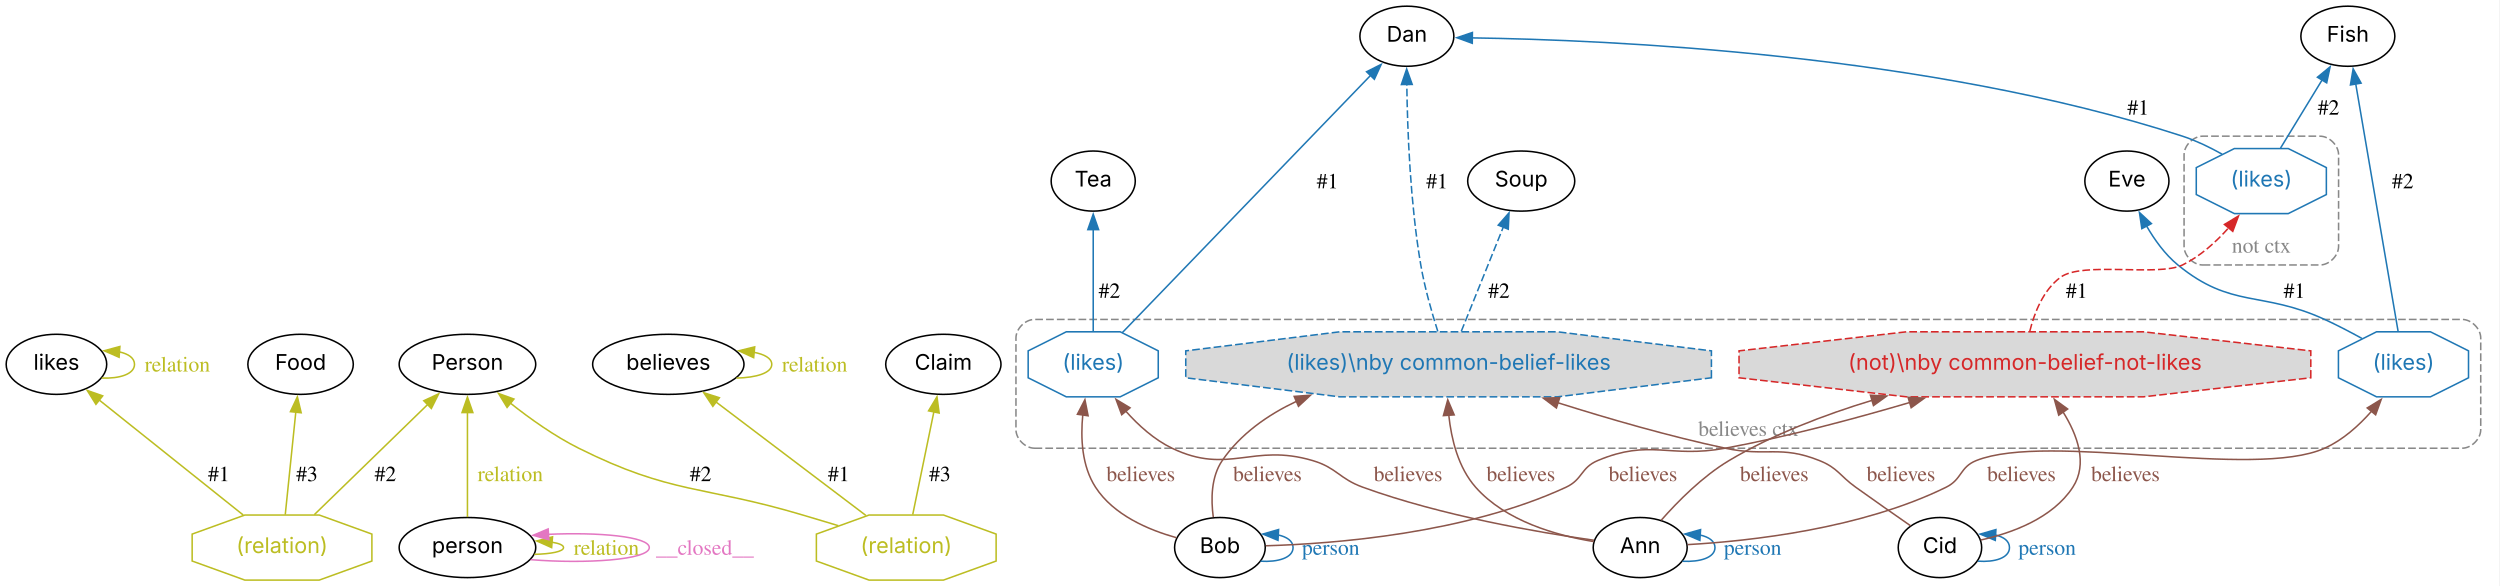
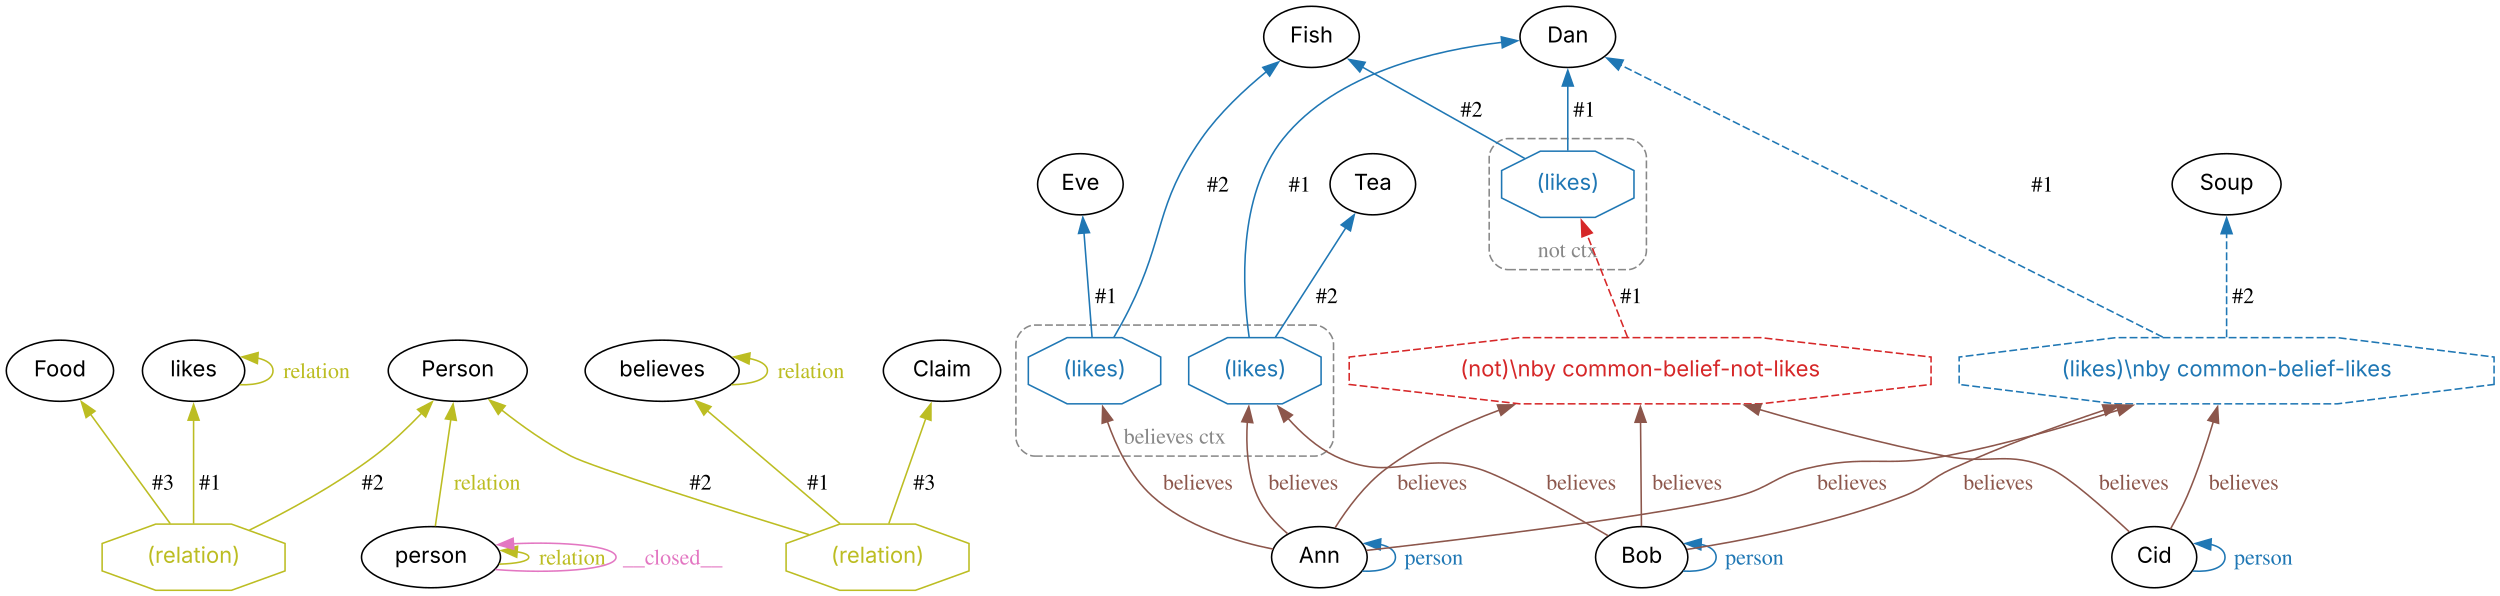
- <svg xmlns="http://www.w3.org/2000/svg" width="1618pt" height="379pt" viewBox="0.00 0.00 1618.00 379.00">
+ <svg xmlns="http://www.w3.org/2000/svg" width="1590pt" height="379pt" viewBox="0.00 0.00 1590.00 379.00">
  <g id="graph0" class="graph" transform="scale(1 1) rotate(0) translate(4 375.43)">
-     <polygon fill="white" stroke="none" points="-4,4 -4,-375.43 1613.53,-375.43 1613.53,4 -4,4" />
+     <polygon fill="white" stroke="none" points="-4,4 -4,-375.43 1586.22,-375.43 1586.22,4 -4,4" />
    <g id="clust1" class="cluster">
-       <path fill="none" stroke="#888888" stroke-dasharray="5,2" d="M665.53,-85.35C665.53,-85.35 1589.53,-85.35 1589.53,-85.35 1595.53,-85.35 1601.53,-91.35 1601.53,-97.35 1601.53,-97.35 1601.53,-156.69 1601.53,-156.69 1601.53,-162.69 1595.53,-168.69 1589.53,-168.69 1589.53,-168.69 665.53,-168.69 665.53,-168.69 659.53,-168.69 653.53,-162.69 653.53,-156.69 653.53,-156.69 653.53,-97.35 653.53,-97.35 653.53,-91.35 659.53,-85.35 665.53,-85.35" />
-       <text xml:space="preserve" text-anchor="middle" x="1127.53" y="-93.3" font-family="Times,serif" font-size="14.00" fill="#888888">believes ctx</text>
+       <path fill="none" stroke="#888888" stroke-dasharray="5,2" d="M654.12,-85.35C654.12,-85.35 832.12,-85.35 832.12,-85.35 838.12,-85.35 844.12,-91.35 844.12,-97.35 844.12,-97.35 844.12,-156.69 844.12,-156.69 844.12,-162.69 838.12,-168.69 832.12,-168.69 832.12,-168.69 654.12,-168.69 654.12,-168.69 648.12,-168.69 642.12,-162.69 642.12,-156.69 642.12,-156.69 642.12,-97.35 642.12,-97.35 642.12,-91.35 648.12,-85.35 654.12,-85.35" />
+       <text xml:space="preserve" text-anchor="middle" x="743.12" y="-93.3" font-family="Times,serif" font-size="14.00" fill="#888888">believes ctx</text>
    </g>
    <g id="clust2" class="cluster">
-       <path fill="none" stroke="#888888" stroke-dasharray="5,2" d="M1421.53,-203.94C1421.53,-203.94 1497.53,-203.94 1497.53,-203.94 1503.53,-203.94 1509.53,-209.94 1509.53,-215.94 1509.53,-215.94 1509.53,-275.29 1509.53,-275.29 1509.53,-281.29 1503.53,-287.29 1497.53,-287.29 1497.53,-287.29 1421.53,-287.29 1421.53,-287.29 1415.53,-287.29 1409.53,-281.29 1409.53,-275.29 1409.53,-275.29 1409.53,-215.94 1409.53,-215.94 1409.53,-209.94 1415.53,-203.94 1421.53,-203.94" />
-       <text xml:space="preserve" text-anchor="middle" x="1459.53" y="-211.89" font-family="Times,serif" font-size="14.00" fill="#888888">not ctx</text>
+       <path fill="none" stroke="#888888" stroke-dasharray="5,2" d="M955.12,-203.94C955.12,-203.94 1031.12,-203.94 1031.12,-203.94 1037.12,-203.94 1043.12,-209.94 1043.12,-215.94 1043.12,-215.94 1043.12,-275.29 1043.12,-275.29 1043.12,-281.29 1037.12,-287.29 1031.12,-287.29 1031.12,-287.29 955.12,-287.29 955.12,-287.29 949.12,-287.29 943.12,-281.29 943.12,-275.29 943.12,-275.29 943.12,-215.94 943.12,-215.94 943.12,-209.94 949.12,-203.94 955.12,-203.94" />
+       <text xml:space="preserve" text-anchor="middle" x="993.12" y="-211.89" font-family="Times,serif" font-size="14.00" fill="#888888">not ctx</text>
    </g>
    <g id="node1" class="node">
-       <ellipse fill="none" stroke="black" cx="298.53" cy="-21.05" rx="44.19" ry="19.45" />
-       <text xml:space="preserve" text-anchor="middle" x="298.53" y="-17.5" font-family="Inter" font-size="14.00">person</text>
+       <ellipse fill="none" stroke="black" cx="270.12" cy="-21.05" rx="44.19" ry="19.45" />
+       <text xml:space="preserve" text-anchor="middle" x="270.12" y="-17.5" font-family="Inter" font-size="14.00">person</text>
    </g>
    <g id="edge2" class="edge">
-       <path fill="none" stroke="#bcbd22" d="M341.83,-16.64C352.64,-16.95 360.72,-18.42 360.72,-21.05 360.72,-22.61 357.87,-23.76 353.3,-24.5" />
-       <polygon fill="#bcbd22" stroke="#bcbd22" points="353.02,-21.02 343.34,-25.33 353.6,-27.99 353.02,-21.02" />
-       <text xml:space="preserve" text-anchor="middle" x="388.47" y="-16.37" font-family="Times,serif" font-size="14.00" fill="#bcbd22">relation</text>
+       <path fill="none" stroke="#bcbd22" d="M313.43,-16.64C324.23,-16.95 332.31,-18.42 332.31,-21.05 332.31,-22.61 329.46,-23.76 324.89,-24.5" />
+       <polygon fill="#bcbd22" stroke="#bcbd22" points="324.61,-21.02 314.93,-25.33 325.19,-27.99 324.61,-21.02" />
+       <text xml:space="preserve" text-anchor="middle" x="360.06" y="-16.37" font-family="Times,serif" font-size="14.00" fill="#bcbd22">relation</text>
    </g>
    <g id="edge14" class="edge">
-       <path fill="none" stroke="#e377c2" d="M339.49,-13.21C374.68,-10.38 416.22,-12.99 416.22,-21.05 416.22,-28.25 382.98,-31.1 350.78,-29.6" />
-       <polygon fill="#e377c2" stroke="#e377c2" points="351.21,-26.12 341,-28.98 350.76,-33.1 351.21,-26.12" />
-       <text xml:space="preserve" text-anchor="middle" x="452.22" y="-16.37" font-family="Times,serif" font-size="14.00" fill="#e377c2">__closed__</text>
+       <path fill="none" stroke="#e377c2" d="M311.08,-13.21C346.27,-10.38 387.81,-12.99 387.81,-21.05 387.81,-28.25 354.57,-31.1 322.37,-29.6" />
+       <polygon fill="#e377c2" stroke="#e377c2" points="322.8,-26.12 312.6,-28.98 322.35,-33.1 322.8,-26.12" />
+       <text xml:space="preserve" text-anchor="middle" x="423.81" y="-16.37" font-family="Times,serif" font-size="14.00" fill="#e377c2">__closed__</text>
    </g>
    <g id="node2" class="node">
-       <ellipse fill="none" stroke="black" cx="298.53" cy="-139.64" rx="44.19" ry="19.45" />
-       <text xml:space="preserve" text-anchor="middle" x="298.53" y="-136.09" font-family="Inter" font-size="14.00">Person</text>
+       <ellipse fill="none" stroke="black" cx="287.12" cy="-139.64" rx="44.19" ry="19.45" />
+       <text xml:space="preserve" text-anchor="middle" x="287.12" y="-136.09" font-family="Inter" font-size="14.00">Person</text>
    </g>
    <g id="edge1" class="edge">
-       <path fill="none" stroke="#bcbd22" d="M298.53,-40.78C298.53,-59.05 298.53,-87.15 298.53,-108.55" />
-       <polygon fill="#bcbd22" stroke="#bcbd22" points="295.03,-108.44 298.53,-118.44 302.03,-108.44 295.03,-108.44" />
-       <text xml:space="preserve" text-anchor="middle" x="326.28" y="-64.05" font-family="Times,serif" font-size="14.00" fill="#bcbd22">relation</text>
+       <path fill="none" stroke="#bcbd22" d="M272.85,-40.78C275.53,-59.14 279.65,-87.41 282.77,-108.85" />
+       <polygon fill="#bcbd22" stroke="#bcbd22" points="279.27,-109.07 284.17,-118.46 286.2,-108.06 279.27,-109.07" />
+       <text xml:space="preserve" text-anchor="middle" x="305.86" y="-64.05" font-family="Times,serif" font-size="14.00" fill="#bcbd22">relation</text>
    </g>
    <g id="node3" class="node">
-       <polygon fill="none" stroke="#bcbd22" points="236.69,-12.33 236.69,-29.77 202.62,-42.1 154.43,-42.1 120.36,-29.77 120.36,-12.33 154.43,0 202.62,0 236.69,-12.33" />
-       <text xml:space="preserve" text-anchor="middle" x="178.53" y="-17.5" font-family="Inter" font-size="14.00" fill="#bcbd22">(relation)</text>
+       <polygon fill="none" stroke="#bcbd22" points="177.29,-12.33 177.29,-29.77 143.21,-42.1 95.02,-42.1 60.95,-29.77 60.95,-12.33 95.02,0 143.21,0 177.29,-12.33" />
+       <text xml:space="preserve" text-anchor="middle" x="119.12" y="-17.5" font-family="Inter" font-size="14.00" fill="#bcbd22">(relation)</text>
    </g>
    <g id="edge4" class="edge">
-       <path fill="none" stroke="#bcbd22" d="M199.43,-42.36C219.82,-62.17 250.89,-92.35 272.79,-113.64" />
-       <polygon fill="#bcbd22" stroke="#bcbd22" points="270.28,-116.08 279.9,-120.54 275.16,-111.06 270.28,-116.08" />
-       <text xml:space="preserve" text-anchor="middle" x="245.43" y="-64.05" font-family="Times,serif" font-size="14.00">#2</text>
+       <path fill="none" stroke="#bcbd22" d="M154.66,-38.31C178.23,-49.87 209.27,-66.63 234.12,-85.35 244.81,-93.4 255.45,-103.56 264.35,-112.84" />
+       <polygon fill="#bcbd22" stroke="#bcbd22" points="261.58,-115.01 270.96,-119.93 266.7,-110.23 261.58,-115.01" />
+       <text xml:space="preserve" text-anchor="middle" x="233.06" y="-64.05" font-family="Times,serif" font-size="14.00">#2</text>
    </g>
    <g id="node4" class="node">
-       <ellipse fill="none" stroke="black" cx="32.53" cy="-139.64" rx="32.53" ry="19.45" />
-       <text xml:space="preserve" text-anchor="middle" x="32.53" y="-136.09" font-family="Inter" font-size="14.00">likes</text>
+       <ellipse fill="none" stroke="black" cx="119.12" cy="-139.64" rx="32.53" ry="19.45" />
+       <text xml:space="preserve" text-anchor="middle" x="119.12" y="-136.09" font-family="Inter" font-size="14.00">likes</text>
    </g>
    <g id="edge3" class="edge">
-       <path fill="none" stroke="#bcbd22" d="M153.43,-42.09C127.47,-62.83 87.03,-95.12 60.16,-116.57" />
-       <polygon fill="#bcbd22" stroke="#bcbd22" points="58.09,-113.75 52.46,-122.73 62.46,-119.22 58.09,-113.75" />
-       <text xml:space="preserve" text-anchor="middle" x="137.63" y="-64.05" font-family="Times,serif" font-size="14.00">#1</text>
+       <path fill="none" stroke="#bcbd22" d="M119.12,-42.36C119.12,-60.57 119.12,-87.56 119.12,-108.33" />
+       <polygon fill="#bcbd22" stroke="#bcbd22" points="115.62,-108.21 119.12,-118.21 122.62,-108.21 115.62,-108.21" />
+       <text xml:space="preserve" text-anchor="middle" x="129.62" y="-64.05" font-family="Times,serif" font-size="14.00">#1</text>
    </g>
    <g id="node5" class="node">
-       <ellipse fill="none" stroke="black" cx="190.53" cy="-139.64" rx="34.12" ry="19.45" />
-       <text xml:space="preserve" text-anchor="middle" x="190.53" y="-136.09" font-family="Inter" font-size="14.00">Food</text>
+       <ellipse fill="none" stroke="black" cx="34.12" cy="-139.64" rx="34.12" ry="19.45" />
+       <text xml:space="preserve" text-anchor="middle" x="34.12" y="-136.09" font-family="Inter" font-size="14.00">Food</text>
    </g>
    <g id="edge5" class="edge">
-       <path fill="none" stroke="#bcbd22" d="M180.62,-42.36C182.5,-60.68 185.3,-87.88 187.44,-108.7" />
-       <polygon fill="#bcbd22" stroke="#bcbd22" points="183.96,-109.01 188.46,-118.6 190.92,-108.29 183.96,-109.01" />
-       <text xml:space="preserve" text-anchor="middle" x="194.67" y="-64.05" font-family="Times,serif" font-size="14.00">#3</text>
+       <path fill="none" stroke="#bcbd22" d="M104.31,-42.36C90.21,-61.71 68.89,-90.95 53.45,-112.13" />
+       <polygon fill="#bcbd22" stroke="#bcbd22" points="50.77,-109.86 47.71,-120 56.43,-113.98 50.77,-109.86" />
+       <text xml:space="preserve" text-anchor="middle" x="99.7" y="-64.05" font-family="Times,serif" font-size="14.00">#3</text>
    </g>
    <g id="edge6" class="edge">
-       <path fill="none" stroke="#bcbd22" d="M61.86,-130.75C73.41,-130.3 83.05,-133.26 83.05,-139.64 83.05,-143.73 79.09,-146.41 73.21,-147.7" />
-       <polygon fill="#bcbd22" stroke="#bcbd22" points="73.08,-144.2 63.37,-148.43 73.6,-151.18 73.08,-144.2" />
-       <text xml:space="preserve" text-anchor="middle" x="110.8" y="-134.97" font-family="Times,serif" font-size="14.00" fill="#bcbd22">relation</text>
+       <path fill="none" stroke="#bcbd22" d="M148.45,-130.75C160,-130.3 169.64,-133.26 169.64,-139.64 169.64,-143.73 165.69,-146.41 159.8,-147.7" />
+       <polygon fill="#bcbd22" stroke="#bcbd22" points="159.67,-144.2 149.96,-148.43 160.19,-151.18 159.67,-144.2" />
+       <text xml:space="preserve" text-anchor="middle" x="197.39" y="-134.97" font-family="Times,serif" font-size="14.00" fill="#bcbd22">relation</text>
    </g>
    <g id="node6" class="node">
-       <polygon fill="none" stroke="#bcbd22" points="640.69,-12.33 640.69,-29.77 606.62,-42.1 558.43,-42.1 524.36,-29.77 524.36,-12.33 558.43,0 606.62,0 640.69,-12.33" />
-       <text xml:space="preserve" text-anchor="middle" x="582.53" y="-17.5" font-family="Inter" font-size="14.00" fill="#bcbd22">(relation)</text>
+       <polygon fill="none" stroke="#bcbd22" points="612.29,-12.33 612.29,-29.77 578.21,-42.1 530.02,-42.1 495.95,-29.77 495.95,-12.33 530.02,0 578.21,0 612.29,-12.33" />
+       <text xml:space="preserve" text-anchor="middle" x="554.12" y="-17.5" font-family="Inter" font-size="14.00" fill="#bcbd22">(relation)</text>
    </g>
    <g id="edge8" class="edge">
-       <path fill="none" stroke="#bcbd22" d="M538.56,-35.21C530.88,-37.51 522.97,-39.87 515.53,-42.1 451.09,-61.35 430.68,-55.28 370.53,-85.35 354.86,-93.18 339.03,-104.44 326.23,-114.59" />
-       <polygon fill="#bcbd22" stroke="#bcbd22" points="324.19,-111.74 318.66,-120.77 328.62,-117.16 324.19,-111.74" />
-       <text xml:space="preserve" text-anchor="middle" x="449.44" y="-64.05" font-family="Times,serif" font-size="14.00">#2</text>
+       <path fill="none" stroke="#bcbd22" d="M510.69,-35.33C457.53,-51.72 372.84,-78.28 359.12,-85.35 343.54,-93.37 327.73,-104.65 314.91,-114.77" />
+       <polygon fill="#bcbd22" stroke="#bcbd22" points="312.89,-111.9 307.32,-120.92 317.3,-117.34 312.89,-111.9" />
+       <text xml:space="preserve" text-anchor="middle" x="441.57" y="-64.05" font-family="Times,serif" font-size="14.00">#2</text>
    </g>
    <g id="node7" class="node">
-       <ellipse fill="none" stroke="black" cx="428.53" cy="-139.64" rx="48.97" ry="19.45" />
-       <text xml:space="preserve" text-anchor="middle" x="428.53" y="-136.09" font-family="Inter" font-size="14.00">believes</text>
+       <ellipse fill="none" stroke="black" cx="417.12" cy="-139.64" rx="48.97" ry="19.45" />
+       <text xml:space="preserve" text-anchor="middle" x="417.12" y="-136.09" font-family="Inter" font-size="14.00">believes</text>
    </g>
    <g id="edge7" class="edge">
-       <path fill="none" stroke="#bcbd22" d="M556.4,-41.83C529.57,-62.14 487.83,-93.75 459.38,-115.28" />
-       <polygon fill="#bcbd22" stroke="#bcbd22" points="457.36,-112.43 451.5,-121.25 461.58,-118.01 457.36,-112.43" />
-       <text xml:space="preserve" text-anchor="middle" x="538.82" y="-64.05" font-family="Times,serif" font-size="14.00">#1</text>
+       <path fill="none" stroke="#bcbd22" d="M530.25,-42.36C506.77,-62.35 470.88,-92.89 445.84,-114.2" />
+       <polygon fill="#bcbd22" stroke="#bcbd22" points="443.65,-111.47 438.3,-120.61 448.19,-116.8 443.65,-111.47" />
+       <text xml:space="preserve" text-anchor="middle" x="516.39" y="-64.05" font-family="Times,serif" font-size="14.00">#1</text>
    </g>
    <g id="node8" class="node">
-       <ellipse fill="none" stroke="black" cx="606.53" cy="-139.64" rx="37.3" ry="19.45" />
-       <text xml:space="preserve" text-anchor="middle" x="606.53" y="-136.09" font-family="Inter" font-size="14.00">Claim</text>
+       <ellipse fill="none" stroke="black" cx="595.12" cy="-139.64" rx="37.3" ry="19.45" />
+       <text xml:space="preserve" text-anchor="middle" x="595.12" y="-136.09" font-family="Inter" font-size="14.00">Claim</text>
    </g>
    <g id="edge9" class="edge">
-       <path fill="none" stroke="#bcbd22" d="M586.71,-42.36C590.5,-60.77 596.13,-88.13 600.42,-108.99" />
-       <polygon fill="#bcbd22" stroke="#bcbd22" points="596.96,-109.53 602.41,-118.62 603.82,-108.12 596.96,-109.53" />
-       <text xml:space="preserve" text-anchor="middle" x="604.31" y="-64.05" font-family="Times,serif" font-size="14.00">#3</text>
+       <path fill="none" stroke="#bcbd22" d="M561.26,-42.36C567.76,-60.85 577.45,-88.39 584.79,-109.28" />
+       <polygon fill="#bcbd22" stroke="#bcbd22" points="581.48,-110.4 588.1,-118.68 588.08,-108.08 581.48,-110.4" />
+       <text xml:space="preserve" text-anchor="middle" x="583.89" y="-64.05" font-family="Times,serif" font-size="14.00">#3</text>
    </g>
    <g id="edge10" class="edge">
-       <path fill="none" stroke="#bcbd22" d="M472.64,-130.73C485.52,-131.04 495.49,-134.01 495.49,-139.64 495.49,-143.52 490.78,-146.13 483.65,-147.49" />
-       <polygon fill="#bcbd22" stroke="#bcbd22" points="483.77,-143.96 474.15,-148.41 484.44,-150.93 483.77,-143.96" />
-       <text xml:space="preserve" text-anchor="middle" x="523.24" y="-134.97" font-family="Times,serif" font-size="14.00" fill="#bcbd22">relation</text>
+       <path fill="none" stroke="#bcbd22" d="M461.23,-130.73C474.11,-131.04 484.09,-134.01 484.09,-139.64 484.09,-143.52 479.37,-146.13 472.24,-147.49" />
+       <polygon fill="#bcbd22" stroke="#bcbd22" points="472.36,-143.96 462.74,-148.41 473.03,-150.93 472.36,-143.96" />
+       <text xml:space="preserve" text-anchor="middle" x="511.84" y="-134.97" font-family="Times,serif" font-size="14.00" fill="#bcbd22">relation</text>
    </g>
    <g id="node9" class="node">
-       <ellipse fill="none" stroke="black" cx="1057.53" cy="-21.05" rx="30.41" ry="19.45" />
-       <text xml:space="preserve" text-anchor="middle" x="1057.53" y="-17.5" font-family="Inter" font-size="14.00">Ann</text>
+       <ellipse fill="none" stroke="black" cx="835.12" cy="-21.05" rx="30.41" ry="19.45" />
+       <text xml:space="preserve" text-anchor="middle" x="835.12" y="-17.5" font-family="Inter" font-size="14.00">Ann</text>
    </g>
    <g id="edge11" class="edge">
-       <path fill="none" stroke="#1f77b4" d="M1084.9,-12.19C1096.28,-11.58 1105.93,-14.53 1105.93,-21.05 1105.93,-25.22 1101.97,-27.94 1096.13,-29.19" />
-       <polygon fill="#1f77b4" stroke="#1f77b4" points="1096.16,-25.68 1086.41,-29.81 1096.61,-32.66 1096.16,-25.68" />
-       <text xml:space="preserve" text-anchor="middle" x="1130.31" y="-16.37" font-family="Times,serif" font-size="14.00" fill="#1f77b4">person</text>
+       <path fill="none" stroke="#1f77b4" d="M862.49,-12.19C873.87,-11.58 883.52,-14.53 883.52,-21.05 883.52,-25.22 879.56,-27.94 873.72,-29.19" />
+       <polygon fill="#1f77b4" stroke="#1f77b4" points="873.75,-25.68 864,-29.81 874.2,-32.66 873.75,-25.68" />
+       <text xml:space="preserve" text-anchor="middle" x="907.9" y="-16.37" font-family="Times,serif" font-size="14.00" fill="#1f77b4">person</text>
    </g>
    <g id="node12" class="node">
-       <polygon fill="#d9d9d9" stroke="#1f77b4" stroke-dasharray="5,2" points="1103.63,-130.92 1103.63,-148.36 1003.99,-160.69 863.07,-160.69 763.42,-148.36 763.42,-130.92 863.07,-118.6 1003.99,-118.6 1103.63,-130.92" />
-       <text xml:space="preserve" text-anchor="middle" x="933.53" y="-136.09" font-family="Inter" font-size="14.00" fill="#1f77b4">(likes)\nby common-belief-likes</text>
+       <polygon fill="none" stroke="#1f77b4" stroke-dasharray="5,2" points="1582.22,-130.92 1582.22,-148.36 1482.58,-160.69 1341.66,-160.69 1242.02,-148.36 1242.02,-130.92 1341.66,-118.6 1482.58,-118.6 1582.22,-130.92" />
+       <text xml:space="preserve" text-anchor="middle" x="1412.12" y="-136.09" font-family="Inter" font-size="14.00" fill="#1f77b4">(likes)\nby common-belief-likes</text>
    </g>
    <g id="edge15" class="edge">
-       <path fill="none" stroke="#8c564b" d="M1027.41,-24.94C1003.29,-28.88 970.39,-38.17 951.03,-60.1 939.82,-72.78 935.31,-91.04 933.65,-106.77" />
-       <polygon fill="#8c564b" stroke="#8c564b" points="930.17,-106.44 932.99,-116.66 937.15,-106.91 930.17,-106.44" />
-       <text xml:space="preserve" text-anchor="middle" x="980.28" y="-64.05" font-family="Times,serif" font-size="14.00" fill="#8c564b">believes</text>
+       <path fill="none" stroke="#8c564b" d="M864.94,-25.37C924.84,-32.19 1057.82,-48.14 1102.12,-60.1 1121.8,-65.41 1124.81,-72.54 1144.62,-77.35 1183,-86.65 1194.33,-77.9 1233.12,-85.35 1270.02,-92.43 1310.2,-104.03 1343.12,-114.6" />
+       <polygon fill="#8c564b" stroke="#8c564b" points="1341.96,-117.9 1352.56,-117.66 1344.13,-111.24 1341.96,-117.9" />
+       <text xml:space="preserve" text-anchor="middle" x="1173.87" y="-64.05" font-family="Times,serif" font-size="14.00" fill="#8c564b">believes</text>
    </g>
    <g id="node13" class="node">
-       <polygon fill="none" stroke="#1f77b4" points="745.62,-130.92 745.62,-148.36 720.96,-160.69 686.09,-160.69 661.43,-148.36 661.43,-130.92 686.09,-118.6 720.96,-118.6 745.62,-130.92" />
-       <text xml:space="preserve" text-anchor="middle" x="703.53" y="-136.09" font-family="Inter" font-size="14.00" fill="#1f77b4">(likes)</text>
+       <polygon fill="none" stroke="#1f77b4" points="836.21,-130.92 836.21,-148.36 811.55,-160.69 776.68,-160.69 752.02,-148.36 752.02,-130.92 776.68,-118.6 811.55,-118.6 836.21,-130.92" />
+       <text xml:space="preserve" text-anchor="middle" x="794.12" y="-136.09" font-family="Inter" font-size="14.00" fill="#1f77b4">(likes)</text>
    </g>
    <g id="edge18" class="edge">
-       <path fill="none" stroke="#8c564b" d="M1027.6,-25.78C991.38,-30.89 928.93,-41.61 878.03,-60.1 862.66,-65.68 861.21,-72.7 845.53,-77.35 806.6,-88.87 791.13,-67.77 754.53,-85.35 743.07,-90.85 732.82,-100.1 724.58,-109.36" />
-       <polygon fill="#8c564b" stroke="#8c564b" points="721.97,-107.03 718.28,-116.96 727.36,-111.49 721.97,-107.03" />
-       <text xml:space="preserve" text-anchor="middle" x="907.28" y="-64.05" font-family="Times,serif" font-size="14.00" fill="#8c564b">believes</text>
+       <path fill="none" stroke="#8c564b" d="M814.9,-36.04C807.41,-42.43 799.73,-50.67 795.62,-60.1 789.25,-74.69 788.37,-92.32 789.31,-107.17" />
+       <polygon fill="#8c564b" stroke="#8c564b" points="785.8,-107.25 790.24,-116.87 792.77,-106.58 785.8,-107.25" />
+       <text xml:space="preserve" text-anchor="middle" x="824.87" y="-64.05" font-family="Times,serif" font-size="14.00" fill="#8c564b">believes</text>
    </g>
    <g id="node14" class="node">
-       <polygon fill="none" stroke="#1f77b4" points="1593.62,-130.92 1593.62,-148.36 1568.96,-160.69 1534.09,-160.69 1509.43,-148.36 1509.43,-130.92 1534.09,-118.6 1568.96,-118.6 1593.62,-130.92" />
-       <text xml:space="preserve" text-anchor="middle" x="1551.53" y="-136.09" font-family="Inter" font-size="14.00" fill="#1f77b4">(likes)</text>
+       <polygon fill="none" stroke="#1f77b4" points="734.21,-130.92 734.21,-148.36 709.55,-160.69 674.68,-160.69 650.02,-148.36 650.02,-130.92 674.68,-118.6 709.55,-118.6 734.21,-130.92" />
+       <text xml:space="preserve" text-anchor="middle" x="692.12" y="-136.09" font-family="Inter" font-size="14.00" fill="#1f77b4">(likes)</text>
    </g>
    <g id="edge20" class="edge">
-       <path fill="none" stroke="#8c564b" d="M1088.29,-22.96C1128.63,-25.25 1200.71,-33.14 1255.53,-60.1 1265.91,-65.2 1264.28,-73.05 1275.03,-77.35 1321.6,-95.94 1454.77,-64.83 1500.53,-85.35 1512.22,-90.59 1522.56,-99.87 1530.82,-109.23" />
-       <polygon fill="#8c564b" stroke="#8c564b" points="1528.08,-111.41 1537.12,-116.94 1533.5,-106.98 1528.08,-111.41" />
-       <text xml:space="preserve" text-anchor="middle" x="1304.28" y="-64.05" font-family="Times,serif" font-size="14.00" fill="#8c564b">believes</text>
+       <path fill="none" stroke="#8c564b" d="M805.71,-26.19C782.33,-30.86 750.09,-40.51 728.62,-60.1 714.81,-72.69 705.8,-91.58 700.19,-107.67" />
+       <polygon fill="#8c564b" stroke="#8c564b" points="696.98,-106.23 697.29,-116.82 703.65,-108.34 696.98,-106.23" />
+       <text xml:space="preserve" text-anchor="middle" x="757.87" y="-64.05" font-family="Times,serif" font-size="14.00" fill="#8c564b">believes</text>
    </g>
    <g id="node15" class="node">
-       <polygon fill="#d9d9d9" stroke="#d62728" stroke-dasharray="5,2" points="1491.55,-130.92 1491.55,-148.36 1383.17,-160.69 1229.89,-160.69 1121.5,-148.36 1121.5,-130.92 1229.89,-118.6 1383.17,-118.6 1491.55,-130.92" />
-       <text xml:space="preserve" text-anchor="middle" x="1306.53" y="-136.09" font-family="Inter" font-size="14.00" fill="#d62728">(not)\nby common-belief-not-likes</text>
+       <polygon fill="none" stroke="#d62728" stroke-dasharray="5,2" points="1224.15,-130.92 1224.15,-148.36 1115.76,-160.69 962.48,-160.69 854.09,-148.36 854.09,-130.92 962.48,-118.6 1115.76,-118.6 1224.15,-130.92" />
+       <text xml:space="preserve" text-anchor="middle" x="1039.12" y="-136.09" font-family="Inter" font-size="14.00" fill="#d62728">(not)\nby common-belief-not-likes</text>
    </g>
    <g id="edge21" class="edge">
-       <path fill="none" stroke="#8c564b" d="M1071.08,-38.67C1081.85,-50.91 1097.9,-67.13 1115.03,-77.35 1143.32,-94.22 1176.78,-106.99 1207.75,-116.38" />
-       <polygon fill="#8c564b" stroke="#8c564b" points="1206.55,-119.67 1217.13,-119.13 1208.52,-112.96 1206.55,-119.67" />
-       <text xml:space="preserve" text-anchor="middle" x="1144.28" y="-64.05" font-family="Times,serif" font-size="14.00" fill="#8c564b">believes</text>
+       <path fill="none" stroke="#8c564b" d="M845.17,-39.85C852.74,-51.87 864.11,-67.31 877.62,-77.35 899,-93.23 924.98,-105.47 949.8,-114.69" />
+       <polygon fill="#8c564b" stroke="#8c564b" points="948.33,-117.88 958.92,-117.94 950.68,-111.29 948.33,-117.88" />
+       <text xml:space="preserve" text-anchor="middle" x="906.87" y="-64.05" font-family="Times,serif" font-size="14.00" fill="#8c564b">believes</text>
    </g>
    <g id="node10" class="node">
-       <ellipse fill="none" stroke="black" cx="785.53" cy="-21.05" rx="29.34" ry="19.45" />
-       <text xml:space="preserve" text-anchor="middle" x="785.53" y="-17.5" font-family="Inter" font-size="14.00">Bob</text>
+       <ellipse fill="none" stroke="black" cx="1040.12" cy="-21.05" rx="29.34" ry="19.45" />
+       <text xml:space="preserve" text-anchor="middle" x="1040.12" y="-17.5" font-family="Inter" font-size="14.00">Bob</text>
    </g>
    <g id="edge12" class="edge">
-       <path fill="none" stroke="#1f77b4" d="M811.82,-12.22C823.16,-11.49 832.87,-14.44 832.87,-21.05 832.87,-25.28 828.89,-28.01 823.04,-29.24" />
-       <polygon fill="#1f77b4" stroke="#1f77b4" points="823.11,-25.73 813.33,-29.79 823.51,-32.72 823.11,-25.73" />
-       <text xml:space="preserve" text-anchor="middle" x="857.25" y="-16.37" font-family="Times,serif" font-size="14.00" fill="#1f77b4">person</text>
+       <path fill="none" stroke="#1f77b4" d="M1066.41,-12.22C1077.75,-11.49 1087.46,-14.44 1087.46,-21.05 1087.46,-25.28 1083.48,-28.01 1077.63,-29.24" />
+       <polygon fill="#1f77b4" stroke="#1f77b4" points="1077.7,-25.73 1067.92,-29.79 1078.1,-32.72 1077.7,-25.73" />
+       <text xml:space="preserve" text-anchor="middle" x="1111.84" y="-16.37" font-family="Times,serif" font-size="14.00" fill="#1f77b4">person</text>
    </g>
    <g id="edge16" class="edge">
-       <path fill="none" stroke="#8c564b" d="M781.23,-40.78C779.68,-52.3 779.81,-66.81 787.03,-77.35 798.79,-94.5 816.34,-106.87 835.24,-115.78" />
-       <polygon fill="#8c564b" stroke="#8c564b" points="833.59,-118.88 844.16,-119.66 836.38,-112.46 833.59,-118.88" />
-       <text xml:space="preserve" text-anchor="middle" x="816.28" y="-64.05" font-family="Times,serif" font-size="14.00" fill="#8c564b">believes</text>
+       <path fill="none" stroke="#8c564b" d="M1068.93,-26C1102.83,-31.25 1160.39,-42.01 1207.12,-60.1 1221.64,-65.72 1223.44,-70.91 1237.62,-77.35 1268.61,-91.42 1303.85,-104.35 1334.52,-114.67" />
+       <polygon fill="#8c564b" stroke="#8c564b" points="1333.13,-117.89 1343.72,-117.73 1335.34,-111.25 1333.13,-117.89" />
+       <text xml:space="preserve" text-anchor="middle" x="1266.87" y="-64.05" font-family="Times,serif" font-size="14.00" fill="#8c564b">believes</text>
    </g>
    <g id="edge19" class="edge">
-       <path fill="none" stroke="#8c564b" d="M757.37,-27.43C739.1,-32.53 716.61,-42.18 705.03,-60.1 696.17,-73.78 695.26,-91.81 696.8,-107.15" />
-       <polygon fill="#8c564b" stroke="#8c564b" points="693.29,-107.32 698.16,-116.73 700.22,-106.34 693.29,-107.32" />
-       <text xml:space="preserve" text-anchor="middle" x="734.28" y="-64.05" font-family="Times,serif" font-size="14.00" fill="#8c564b">believes</text>
+       <path fill="none" stroke="#8c564b" d="M1018.88,-34.64C993.65,-49.37 952.88,-72.38 936.12,-77.35 897.19,-88.88 881.72,-67.77 845.12,-85.35 833.66,-90.85 823.41,-100.1 815.17,-109.36" />
+       <polygon fill="#8c564b" stroke="#8c564b" points="812.56,-107.03 808.87,-116.96 817.95,-111.49 812.56,-107.03" />
+       <text xml:space="preserve" text-anchor="middle" x="1001.64" y="-64.05" font-family="Times,serif" font-size="14.00" fill="#8c564b">believes</text>
    </g>
    <g id="edge22" class="edge">
-       <path fill="none" stroke="#8c564b" d="M815.26,-22.2C859.59,-23.49 944.75,-30.08 1009.53,-60.1 1020.33,-65.1 1019.05,-72.73 1030.03,-77.35 1063.98,-91.63 1076.3,-78.66 1112.53,-85.35 1152.53,-92.72 1196.28,-104.42 1232.09,-114.97" />
-       <polygon fill="#8c564b" stroke="#8c564b" points="1230.91,-118.27 1241.49,-117.78 1232.91,-111.56 1230.91,-118.27" />
-       <text xml:space="preserve" text-anchor="middle" x="1059.28" y="-64.05" font-family="Times,serif" font-size="14.00" fill="#8c564b">believes</text>
+       <path fill="none" stroke="#8c564b" d="M1039.96,-40.78C1039.8,-58.62 1039.57,-85.82 1039.39,-107.02" />
+       <polygon fill="#8c564b" stroke="#8c564b" points="1035.89,-106.85 1039.3,-116.88 1042.89,-106.91 1035.89,-106.85" />
+       <text xml:space="preserve" text-anchor="middle" x="1069.02" y="-64.05" font-family="Times,serif" font-size="14.00" fill="#8c564b">believes</text>
    </g>
    <g id="node11" class="node">
-       <ellipse fill="none" stroke="black" cx="1251.53" cy="-21.05" rx="27" ry="19.45" />
-       <text xml:space="preserve" text-anchor="middle" x="1251.53" y="-17.5" font-family="Inter" font-size="14.00">Cid</text>
+       <ellipse fill="none" stroke="black" cx="1366.12" cy="-21.05" rx="27" ry="19.45" />
+       <text xml:space="preserve" text-anchor="middle" x="1366.12" y="-17.5" font-family="Inter" font-size="14.00">Cid</text>
    </g>
    <g id="edge13" class="edge">
-       <path fill="none" stroke="#1f77b4" d="M1276.06,-12.25C1287.03,-11.41 1296.53,-14.34 1296.53,-21.05 1296.53,-25.24 1292.82,-27.95 1287.36,-29.2" />
-       <polygon fill="#1f77b4" stroke="#1f77b4" points="1287.35,-25.69 1277.57,-29.76 1287.75,-32.68 1287.35,-25.69" />
-       <text xml:space="preserve" text-anchor="middle" x="1320.9" y="-16.37" font-family="Times,serif" font-size="14.00" fill="#1f77b4">person</text>
+       <path fill="none" stroke="#1f77b4" d="M1390.65,-12.25C1401.63,-11.41 1411.12,-14.34 1411.12,-21.05 1411.12,-25.24 1407.41,-27.95 1401.95,-29.2" />
+       <polygon fill="#1f77b4" stroke="#1f77b4" points="1401.94,-25.69 1392.16,-29.76 1402.35,-32.68 1401.94,-25.69" />
+       <text xml:space="preserve" text-anchor="middle" x="1435.49" y="-16.37" font-family="Times,serif" font-size="14.00" fill="#1f77b4">person</text>
    </g>
    <g id="edge17" class="edge">
-       <path fill="none" stroke="#8c564b" d="M1232.53,-35.14C1222.02,-42.43 1208.76,-51.7 1197.03,-60.1 1186.49,-67.64 1185.55,-72.52 1173.53,-77.35 1148.15,-87.53 1139.27,-79.65 1112.53,-85.35 1076.34,-93.05 1036.85,-104.48 1004.19,-114.78" />
-       <polygon fill="#8c564b" stroke="#8c564b" points="1003.3,-111.39 994.84,-117.76 1005.43,-118.06 1003.3,-111.39" />
-       <text xml:space="preserve" text-anchor="middle" x="1226.28" y="-64.05" font-family="Times,serif" font-size="14.00" fill="#8c564b">believes</text>
+       <path fill="none" stroke="#8c564b" d="M1376.47,-39.11C1380.13,-45.55 1384.08,-53.03 1387.12,-60.1 1393.63,-75.24 1399.35,-92.66 1403.66,-107.24" />
+       <polygon fill="#8c564b" stroke="#8c564b" points="1400.27,-108.13 1406.39,-116.77 1407,-106.2 1400.27,-108.13" />
+       <text xml:space="preserve" text-anchor="middle" x="1422.99" y="-64.05" font-family="Times,serif" font-size="14.00" fill="#8c564b">believes</text>
    </g>
    <g id="edge23" class="edge">
-       <path fill="none" stroke="#8c564b" d="M1277.9,-25.93C1298.02,-30.42 1324.43,-39.98 1337.53,-60.1 1347.33,-75.15 1340.64,-93.8 1331,-109.14" />
-       <polygon fill="#8c564b" stroke="#8c564b" points="1328.41,-106.74 1325.6,-116.96 1334.17,-110.72 1328.41,-106.74" />
-       <text xml:space="preserve" text-anchor="middle" x="1371.59" y="-64.05" font-family="Times,serif" font-size="14.00" fill="#8c564b">believes</text>
+       <path fill="none" stroke="#8c564b" d="M1350.16,-37.27C1334.42,-51.93 1311.16,-72.57 1300.12,-77.35 1272.59,-89.25 1262.55,-79.58 1233.12,-85.35 1193.67,-93.07 1150.48,-104.63 1114.88,-115" />
+       <polygon fill="#8c564b" stroke="#8c564b" points="1114.15,-111.57 1105.55,-117.75 1116.13,-118.28 1114.15,-111.57" />
+       <text xml:space="preserve" text-anchor="middle" x="1353.11" y="-64.05" font-family="Times,serif" font-size="14.00" fill="#8c564b">believes</text>
    </g>
    <g id="node17" class="node">
-       <ellipse fill="none" stroke="black" cx="906.53" cy="-351.98" rx="30.41" ry="19.45" />
-       <text xml:space="preserve" text-anchor="middle" x="906.53" y="-348.43" font-family="Inter" font-size="14.00">Dan</text>
+       <ellipse fill="none" stroke="black" cx="993.12" cy="-351.98" rx="30.41" ry="19.45" />
+       <text xml:space="preserve" text-anchor="middle" x="993.12" y="-348.43" font-family="Inter" font-size="14.00">Dan</text>
    </g>
    <g id="edge24" class="edge">
-       <path fill="none" stroke="#1f77b4" stroke-dasharray="5,2" d="M926.55,-160.91C922.63,-173.21 918.03,-189.3 915.53,-203.94 908.68,-244.05 906.87,-291.09 906.48,-320.96" />
-       <polygon fill="#1f77b4" stroke="#1f77b4" points="902.98,-320.72 906.4,-330.75 909.98,-320.78 902.98,-320.72" />
-       <text xml:space="preserve" text-anchor="middle" x="926.03" y="-253.56" font-family="Times,serif" font-size="14.00">#1</text>
+       <path fill="none" stroke="#1f77b4" stroke-dasharray="5,2" d="M1371.56,-161C1288.98,-202.46 1102.71,-295.97 1026.53,-334.21" />
+       <polygon fill="#1f77b4" stroke="#1f77b4" points="1025.26,-330.93 1017.89,-338.54 1028.4,-337.19 1025.26,-330.93" />
+       <text xml:space="preserve" text-anchor="middle" x="1294.93" y="-253.56" font-family="Times,serif" font-size="14.00">#1</text>
    </g>
    <g id="node18" class="node">
-       <ellipse fill="none" stroke="black" cx="980.53" cy="-258.24" rx="34.65" ry="19.45" />
-       <text xml:space="preserve" text-anchor="middle" x="980.53" y="-254.69" font-family="Inter" font-size="14.00">Soup</text>
+       <ellipse fill="none" stroke="black" cx="1412.12" cy="-258.24" rx="34.65" ry="19.45" />
+       <text xml:space="preserve" text-anchor="middle" x="1412.12" y="-254.69" font-family="Inter" font-size="14.00">Soup</text>
    </g>
    <g id="edge25" class="edge">
-       <path fill="none" stroke="#1f77b4" stroke-dasharray="5,2" d="M941.71,-160.95C949.25,-179.65 960.5,-207.57 968.96,-228.54" />
-       <polygon fill="#1f77b4" stroke="#1f77b4" points="965.65,-229.71 972.64,-237.67 972.15,-227.09 965.65,-229.71" />
-       <text xml:space="preserve" text-anchor="middle" x="966.12" y="-182.64" font-family="Times,serif" font-size="14.00">#2</text>
+       <path fill="none" stroke="#1f77b4" stroke-dasharray="5,2" d="M1412.12,-160.95C1412.12,-179.17 1412.12,-206.15 1412.12,-226.92" />
+       <polygon fill="#1f77b4" stroke="#1f77b4" points="1408.62,-226.8 1412.12,-236.8 1415.62,-226.81 1408.62,-226.8" />
+       <text xml:space="preserve" text-anchor="middle" x="1422.62" y="-182.64" font-family="Times,serif" font-size="14.00">#2</text>
    </g>
    <g id="edge26" class="edge">
-       <path fill="none" stroke="#1f77b4" d="M722.26,-160.05C759.45,-198.59 842.51,-284.65 883.18,-326.79" />
-       <polygon fill="#1f77b4" stroke="#1f77b4" points="880.44,-328.99 889.9,-333.76 885.48,-324.13 880.44,-328.99" />
-       <text xml:space="preserve" text-anchor="middle" x="855.16" y="-253.56" font-family="Times,serif" font-size="14.00">#1</text>
+       <path fill="none" stroke="#1f77b4" d="M790.46,-160.94C786.13,-191.81 782.78,-250.81 812.12,-287.29 845.89,-329.29 909.27,-343.64 951.34,-348.52" />
+       <polygon fill="#1f77b4" stroke="#1f77b4" points="950.8,-351.98 961.1,-349.5 951.5,-345.01 950.8,-351.98" />
+       <text xml:space="preserve" text-anchor="middle" x="822.62" y="-253.56" font-family="Times,serif" font-size="14.00">#1</text>
    </g>
    <g id="node19" class="node">
-       <ellipse fill="none" stroke="black" cx="703.53" cy="-258.24" rx="27.22" ry="19.45" />
-       <text xml:space="preserve" text-anchor="middle" x="703.53" y="-254.69" font-family="Inter" font-size="14.00">Tea</text>
+       <ellipse fill="none" stroke="black" cx="869.12" cy="-258.24" rx="27.22" ry="19.45" />
+       <text xml:space="preserve" text-anchor="middle" x="869.12" y="-254.69" font-family="Inter" font-size="14.00">Tea</text>
    </g>
    <g id="edge27" class="edge">
-       <path fill="none" stroke="#1f77b4" d="M703.53,-160.95C703.53,-179.17 703.53,-206.15 703.53,-226.92" />
-       <polygon fill="#1f77b4" stroke="#1f77b4" points="700.03,-226.8 703.53,-236.8 707.03,-226.81 700.03,-226.8" />
-       <text xml:space="preserve" text-anchor="middle" x="714.03" y="-182.64" font-family="Times,serif" font-size="14.00">#2</text>
+       <path fill="none" stroke="#1f77b4" d="M807.18,-160.95C819.59,-180.24 838.32,-209.35 851.93,-230.52" />
+       <polygon fill="#1f77b4" stroke="#1f77b4" points="848.98,-232.4 857.33,-238.92 854.87,-228.61 848.98,-232.4" />
+       <text xml:space="preserve" text-anchor="middle" x="839.87" y="-182.64" font-family="Times,serif" font-size="14.00">#2</text>
    </g>
    <g id="node20" class="node">
-       <ellipse fill="none" stroke="black" cx="1372.53" cy="-258.24" rx="27.22" ry="19.45" />
-       <text xml:space="preserve" text-anchor="middle" x="1372.53" y="-254.69" font-family="Inter" font-size="14.00">Eve</text>
+       <ellipse fill="none" stroke="black" cx="683.12" cy="-258.24" rx="27.22" ry="19.45" />
+       <text xml:space="preserve" text-anchor="middle" x="683.12" y="-254.69" font-family="Inter" font-size="14.00">Eve</text>
    </g>
    <g id="edge28" class="edge">
-       <path fill="none" stroke="#1f77b4" d="M1524.65,-156.39C1516.97,-160.62 1508.52,-165.03 1500.53,-168.69 1459.57,-187.43 1440.38,-175.42 1405.53,-203.94 1397.2,-210.75 1390.39,-220.24 1385.16,-229.34" />
-       <polygon fill="#1f77b4" stroke="#1f77b4" points="1382.2,-227.45 1380.64,-237.92 1388.39,-230.71 1382.2,-227.45" />
-       <text xml:space="preserve" text-anchor="middle" x="1480.92" y="-182.64" font-family="Times,serif" font-size="14.00">#1</text>
+       <path fill="none" stroke="#1f77b4" d="M690.55,-160.95C689.14,-179.28 687.04,-206.47 685.43,-227.29" />
+       <polygon fill="#1f77b4" stroke="#1f77b4" points="681.95,-226.95 684.67,-237.19 688.92,-227.49 681.95,-226.95" />
+       <text xml:space="preserve" text-anchor="middle" x="699.45" y="-182.64" font-family="Times,serif" font-size="14.00">#1</text>
    </g>
    <g id="node21" class="node">
-       <ellipse fill="none" stroke="black" cx="1515.53" cy="-351.98" rx="30.41" ry="19.45" />
-       <text xml:space="preserve" text-anchor="middle" x="1515.53" y="-348.43" font-family="Inter" font-size="14.00">Fish</text>
+       <ellipse fill="none" stroke="black" cx="830.12" cy="-351.98" rx="30.41" ry="19.45" />
+       <text xml:space="preserve" text-anchor="middle" x="830.12" y="-348.43" font-family="Inter" font-size="14.00">Fish</text>
    </g>
    <g id="edge29" class="edge">
-       <path fill="none" stroke="#1f77b4" d="M1548.08,-160.81C1541.7,-198.03 1528.07,-277.67 1520.63,-321.15" />
-       <polygon fill="#1f77b4" stroke="#1f77b4" points="1517.2,-320.45 1518.96,-330.9 1524.1,-321.63 1517.2,-320.45" />
-       <text xml:space="preserve" text-anchor="middle" x="1551.06" y="-253.56" font-family="Times,serif" font-size="14.00">#2</text>
+       <path fill="none" stroke="#1f77b4" d="M704.46,-160.92C707.75,-166.6 711.19,-172.82 714.12,-178.69 737.5,-225.6 730.15,-244.28 760.12,-287.29 771.45,-303.54 787.63,-318.62 801.59,-330.01" />
+       <polygon fill="#1f77b4" stroke="#1f77b4" points="799.16,-332.56 809.18,-336.01 803.5,-327.06 799.16,-332.56" />
+       <text xml:space="preserve" text-anchor="middle" x="770.62" y="-253.56" font-family="Times,serif" font-size="14.00">#2</text>
    </g>
    <g id="node16" class="node">
-       <polygon fill="none" stroke="#1f77b4" points="1501.62,-249.52 1501.62,-266.96 1476.96,-279.29 1442.09,-279.29 1417.43,-266.96 1417.43,-249.52 1442.09,-237.19 1476.96,-237.19 1501.62,-249.52" />
-       <text xml:space="preserve" text-anchor="middle" x="1459.53" y="-254.69" font-family="Inter" font-size="14.00" fill="#1f77b4">(likes)</text>
+       <polygon fill="none" stroke="#1f77b4" points="1035.21,-249.52 1035.21,-266.96 1010.55,-279.29 975.68,-279.29 951.02,-266.96 951.02,-249.52 975.68,-237.19 1010.55,-237.19 1035.21,-249.52" />
+       <text xml:space="preserve" text-anchor="middle" x="993.12" y="-254.69" font-family="Inter" font-size="14.00" fill="#1f77b4">(likes)</text>
    </g>
    <g id="edge30" class="edge">
-       <path fill="none" stroke="#d62728" stroke-dasharray="5,2" d="M1309.66,-160.96C1312.65,-173.09 1318.42,-187.7 1329.53,-195.94 1343.69,-206.46 1392.67,-196.2 1408.53,-203.94 1419.95,-209.52 1430.19,-218.78 1438.43,-228.04" />
-       <polygon fill="#d62728" stroke="#d62728" points="1435.66,-230.17 1444.74,-235.63 1441.04,-225.7 1435.66,-230.17" />
-       <text xml:space="preserve" text-anchor="middle" x="1340.03" y="-182.64" font-family="Times,serif" font-size="14.00">#1</text>
+       <path fill="none" stroke="#d62728" stroke-dasharray="5,2" d="M1031.11,-160.95C1023.99,-178.98 1013.49,-205.6 1005.33,-226.28" />
+       <polygon fill="#d62728" stroke="#d62728" points="1002.16,-224.78 1001.75,-235.36 1008.67,-227.34 1002.16,-224.78" />
+       <text xml:space="preserve" text-anchor="middle" x="1033.43" y="-182.64" font-family="Times,serif" font-size="14.00">#1</text>
    </g>
    <g id="edge31" class="edge">
-       <path fill="none" stroke="#1f77b4" d="M1434.18,-275.63C1426.24,-280.07 1417.27,-284.44 1408.53,-287.29 1244.39,-340.68 1036.52,-349.63 948.71,-350.91" />
-       <polygon fill="#1f77b4" stroke="#1f77b4" points="948.85,-347.41 938.9,-351.03 948.94,-354.41 948.85,-347.41" />
-       <text xml:space="preserve" text-anchor="middle" x="1379.81" y="-301.24" font-family="Times,serif" font-size="14.00">#1</text>
+       <path fill="none" stroke="#1f77b4" d="M993.12,-279.6C993.12,-291.77 993.12,-307.44 993.12,-321.01" />
+       <polygon fill="#1f77b4" stroke="#1f77b4" points="989.62,-320.73 993.12,-330.73 996.62,-320.73 989.62,-320.73" />
+       <text xml:space="preserve" text-anchor="middle" x="1003.62" y="-301.24" font-family="Times,serif" font-size="14.00">#1</text>
    </g>
    <g id="edge32" class="edge">
-       <path fill="none" stroke="#1f77b4" d="M1471.96,-279.6C1479.89,-292.6 1490.27,-309.6 1498.91,-323.76" />
-       <polygon fill="#1f77b4" stroke="#1f77b4" points="1495.84,-325.45 1504.04,-332.17 1501.82,-321.81 1495.84,-325.45" />
-       <text xml:space="preserve" text-anchor="middle" x="1503.04" y="-301.24" font-family="Times,serif" font-size="14.00">#2</text>
+       <path fill="none" stroke="#1f77b4" d="M965.84,-274.59C937.26,-290.68 892.4,-315.93 862.15,-332.95" />
+       <polygon fill="#1f77b4" stroke="#1f77b4" points="860.82,-329.69 853.82,-337.64 864.25,-335.79 860.82,-329.69" />
+       <text xml:space="preserve" text-anchor="middle" x="931.88" y="-301.24" font-family="Times,serif" font-size="14.00">#2</text>
    </g>
  </g>
</svg>
